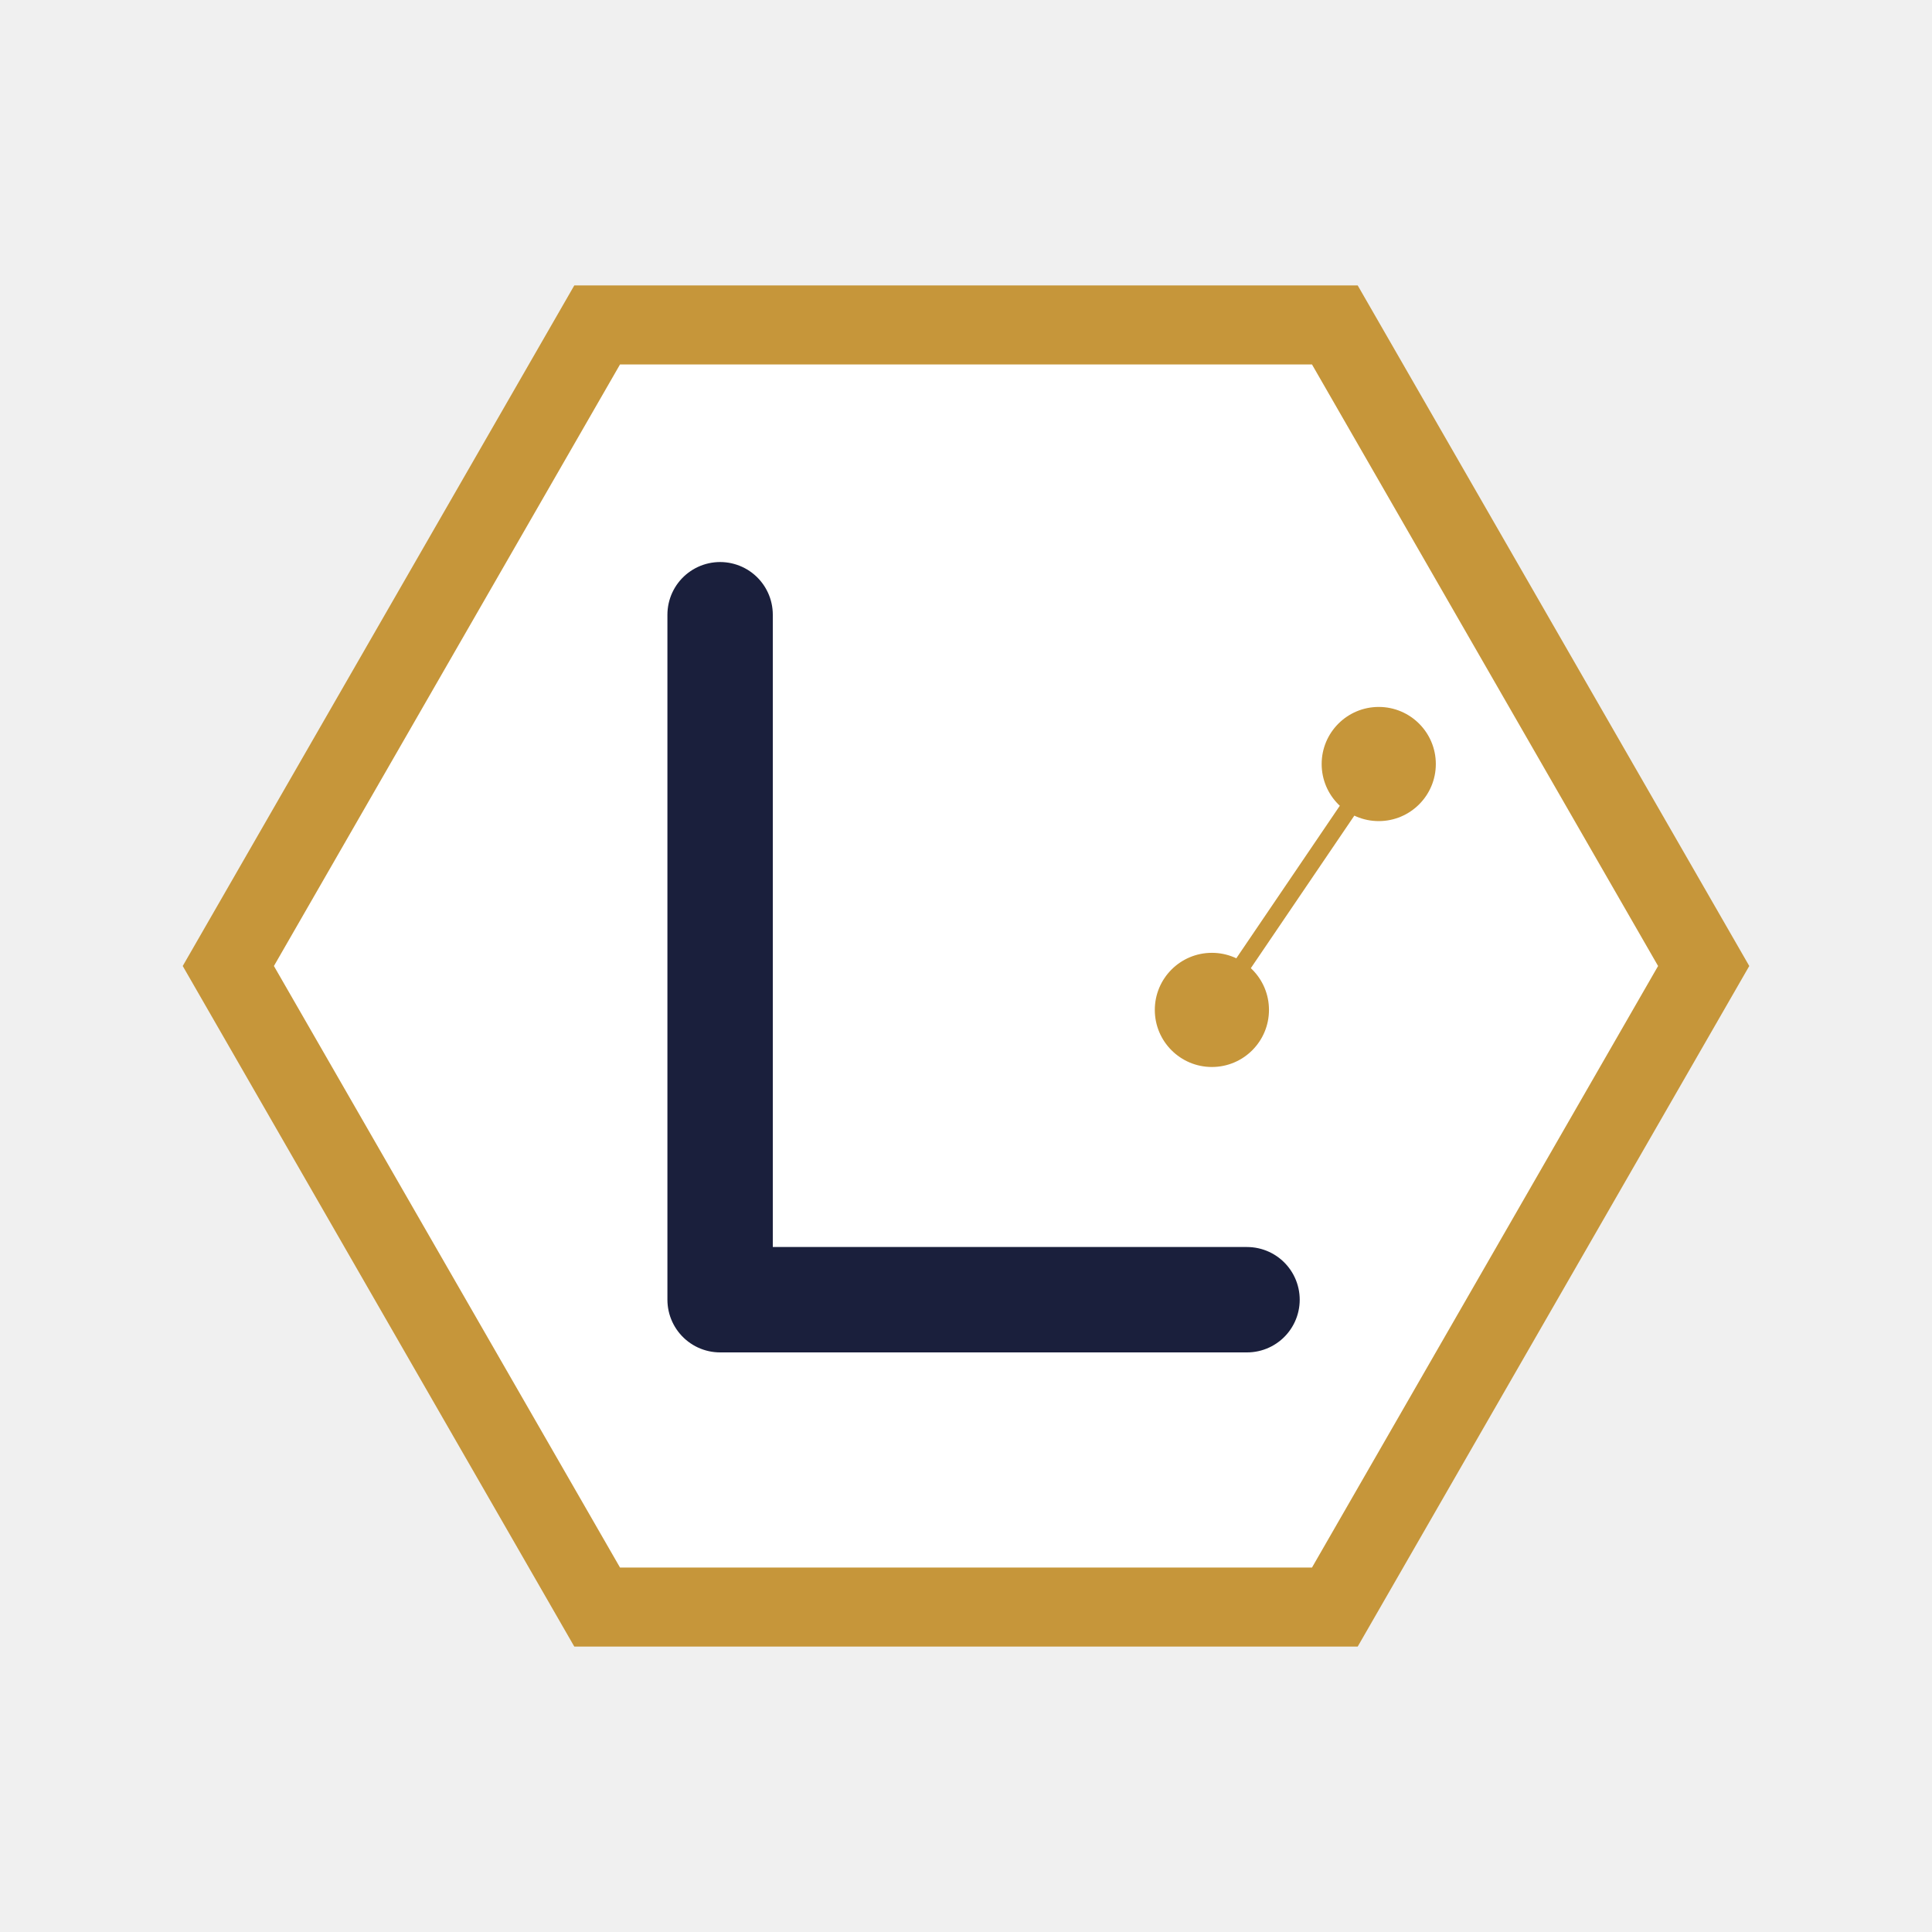
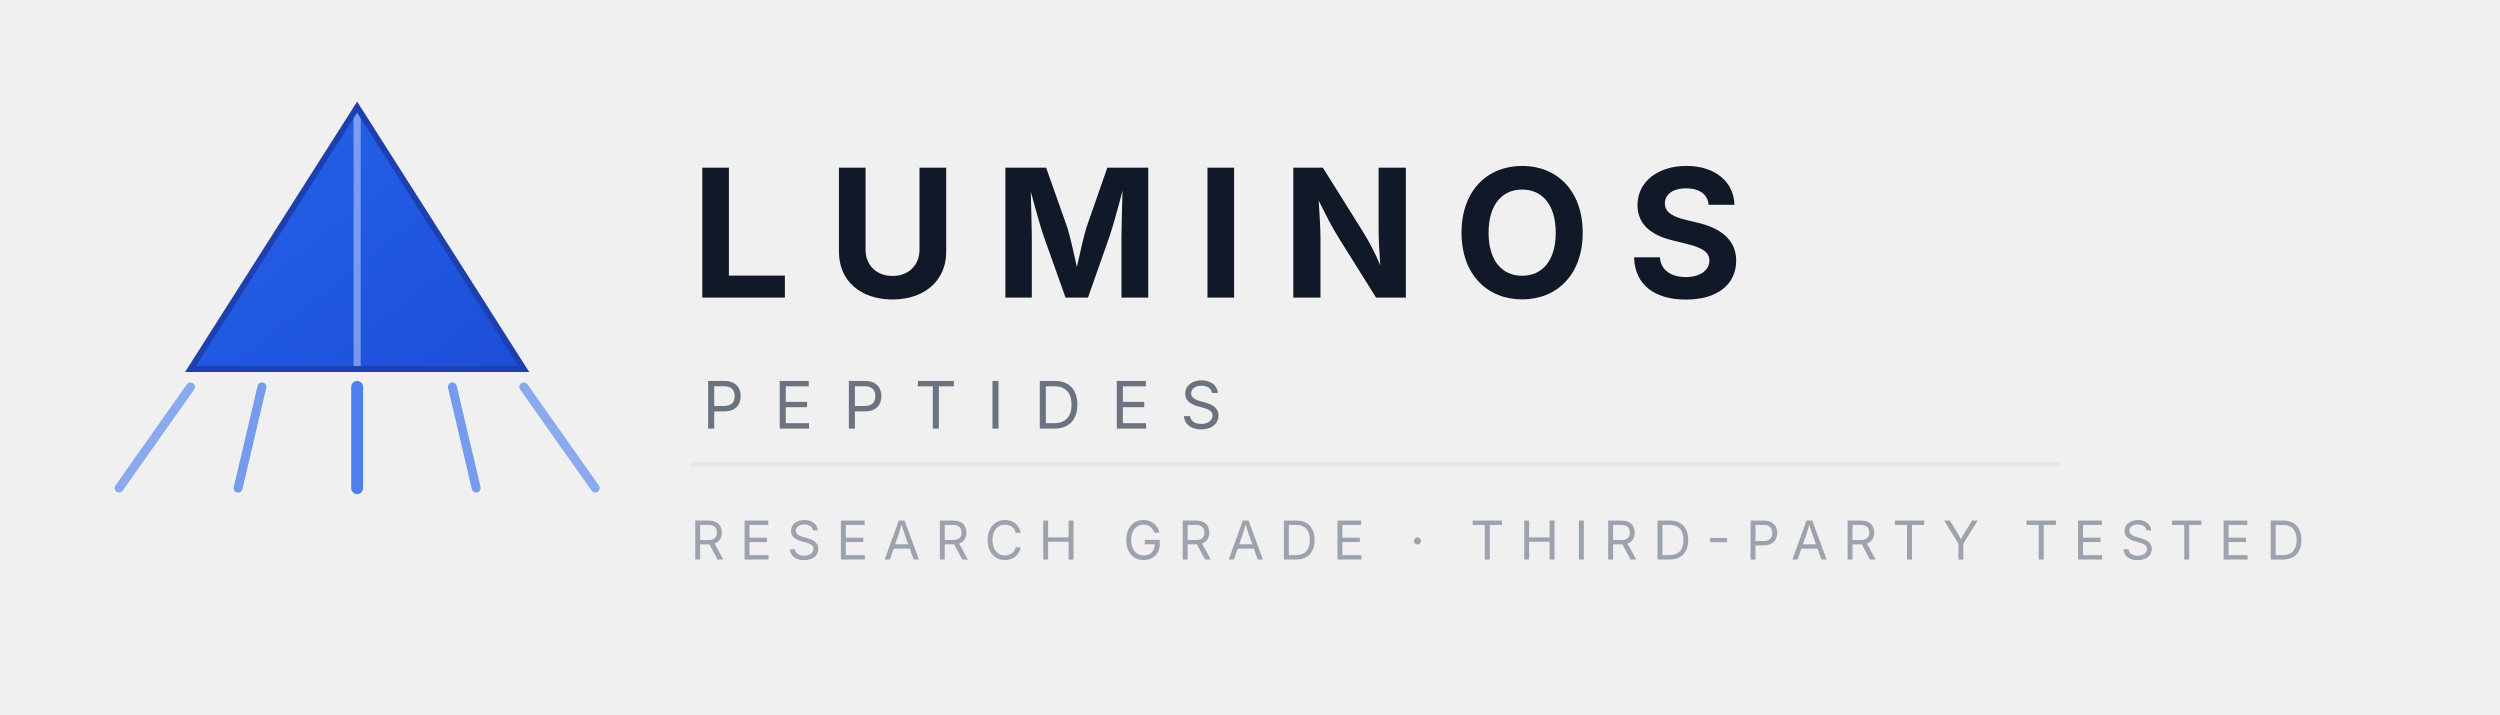
- <svg xmlns="http://www.w3.org/2000/svg" viewBox="0 0 220 220" width="220" height="220">
-   <polygon points="194,110 152,37 68,37 26,110 68,183 152,183" fill="white" stroke="#C6963A" stroke-width="9" stroke-linejoin="miter" />
-   <polyline points="82,70 82,148 142,148" fill="none" stroke="#1a1f3c" stroke-width="12" stroke-linecap="round" stroke-linejoin="round" />
-   <line x1="138" y1="115" x2="157" y2="87" stroke="#C6963A" stroke-width="2" stroke-linecap="round" />
-   <circle cx="138" cy="115" r="6.5" fill="#C6963A" />
-   <circle cx="157" cy="87" r="6.5" fill="#C6963A" />
+ <svg xmlns="http://www.w3.org/2000/svg" viewBox="0 0 420 120" width="420" height="120">
+   <defs>
+     <linearGradient id="markGrad" x1="0%" y1="0%" x2="100%" y2="100%">
+       <stop offset="0%" style="stop-color:#2563eb;stop-opacity:1" />
+       <stop offset="100%" style="stop-color:#1d4ed8;stop-opacity:1" />
+     </linearGradient>
+   </defs>
+   <g transform="translate(16, 10)">
+     <polygon points="44,8 72,52 16,52" fill="url(#markGrad)" />
+     <line x1="44" y1="8" x2="44" y2="52" stroke="white" stroke-width="1.2" stroke-opacity="0.4" />
+     <polygon points="44,8 72,52 16,52" fill="none" stroke="#1e40af" stroke-width="1" />
+     <line x1="16" y1="55" x2="4" y2="72" stroke="#2563eb" stroke-width="1.5" stroke-linecap="round" opacity="0.5" />
+     <line x1="28" y1="55" x2="24" y2="72" stroke="#2563eb" stroke-width="1.5" stroke-linecap="round" opacity="0.6" />
+     <line x1="44" y1="55" x2="44" y2="72" stroke="#2563eb" stroke-width="2" stroke-linecap="round" opacity="0.8" />
+     <line x1="60" y1="55" x2="64" y2="72" stroke="#2563eb" stroke-width="1.5" stroke-linecap="round" opacity="0.6" />
+     <line x1="72" y1="55" x2="84" y2="72" stroke="#2563eb" stroke-width="1.5" stroke-linecap="round" opacity="0.5" />
+   </g>
+   <text x="116" y="50" font-family="'Inter','Helvetica Neue',Arial,sans-serif" font-size="30" font-weight="700" letter-spacing="6" fill="#111827">LUMINOS</text>
+   <text x="118" y="72" font-family="'Inter','Helvetica Neue',Arial,sans-serif" font-size="11" font-weight="400" letter-spacing="5" fill="#6b7280">PEPTIDES</text>
+   <line x1="116" y1="78" x2="346" y2="78" stroke="#e5e7eb" stroke-width="0.8" />
+   <text x="116" y="94" font-family="'Inter','Helvetica Neue',Arial,sans-serif" font-size="9" font-weight="400" letter-spacing="2.5" fill="#9ca3af">RESEARCH GRADE · THIRD-PARTY TESTED</text>
</svg>
